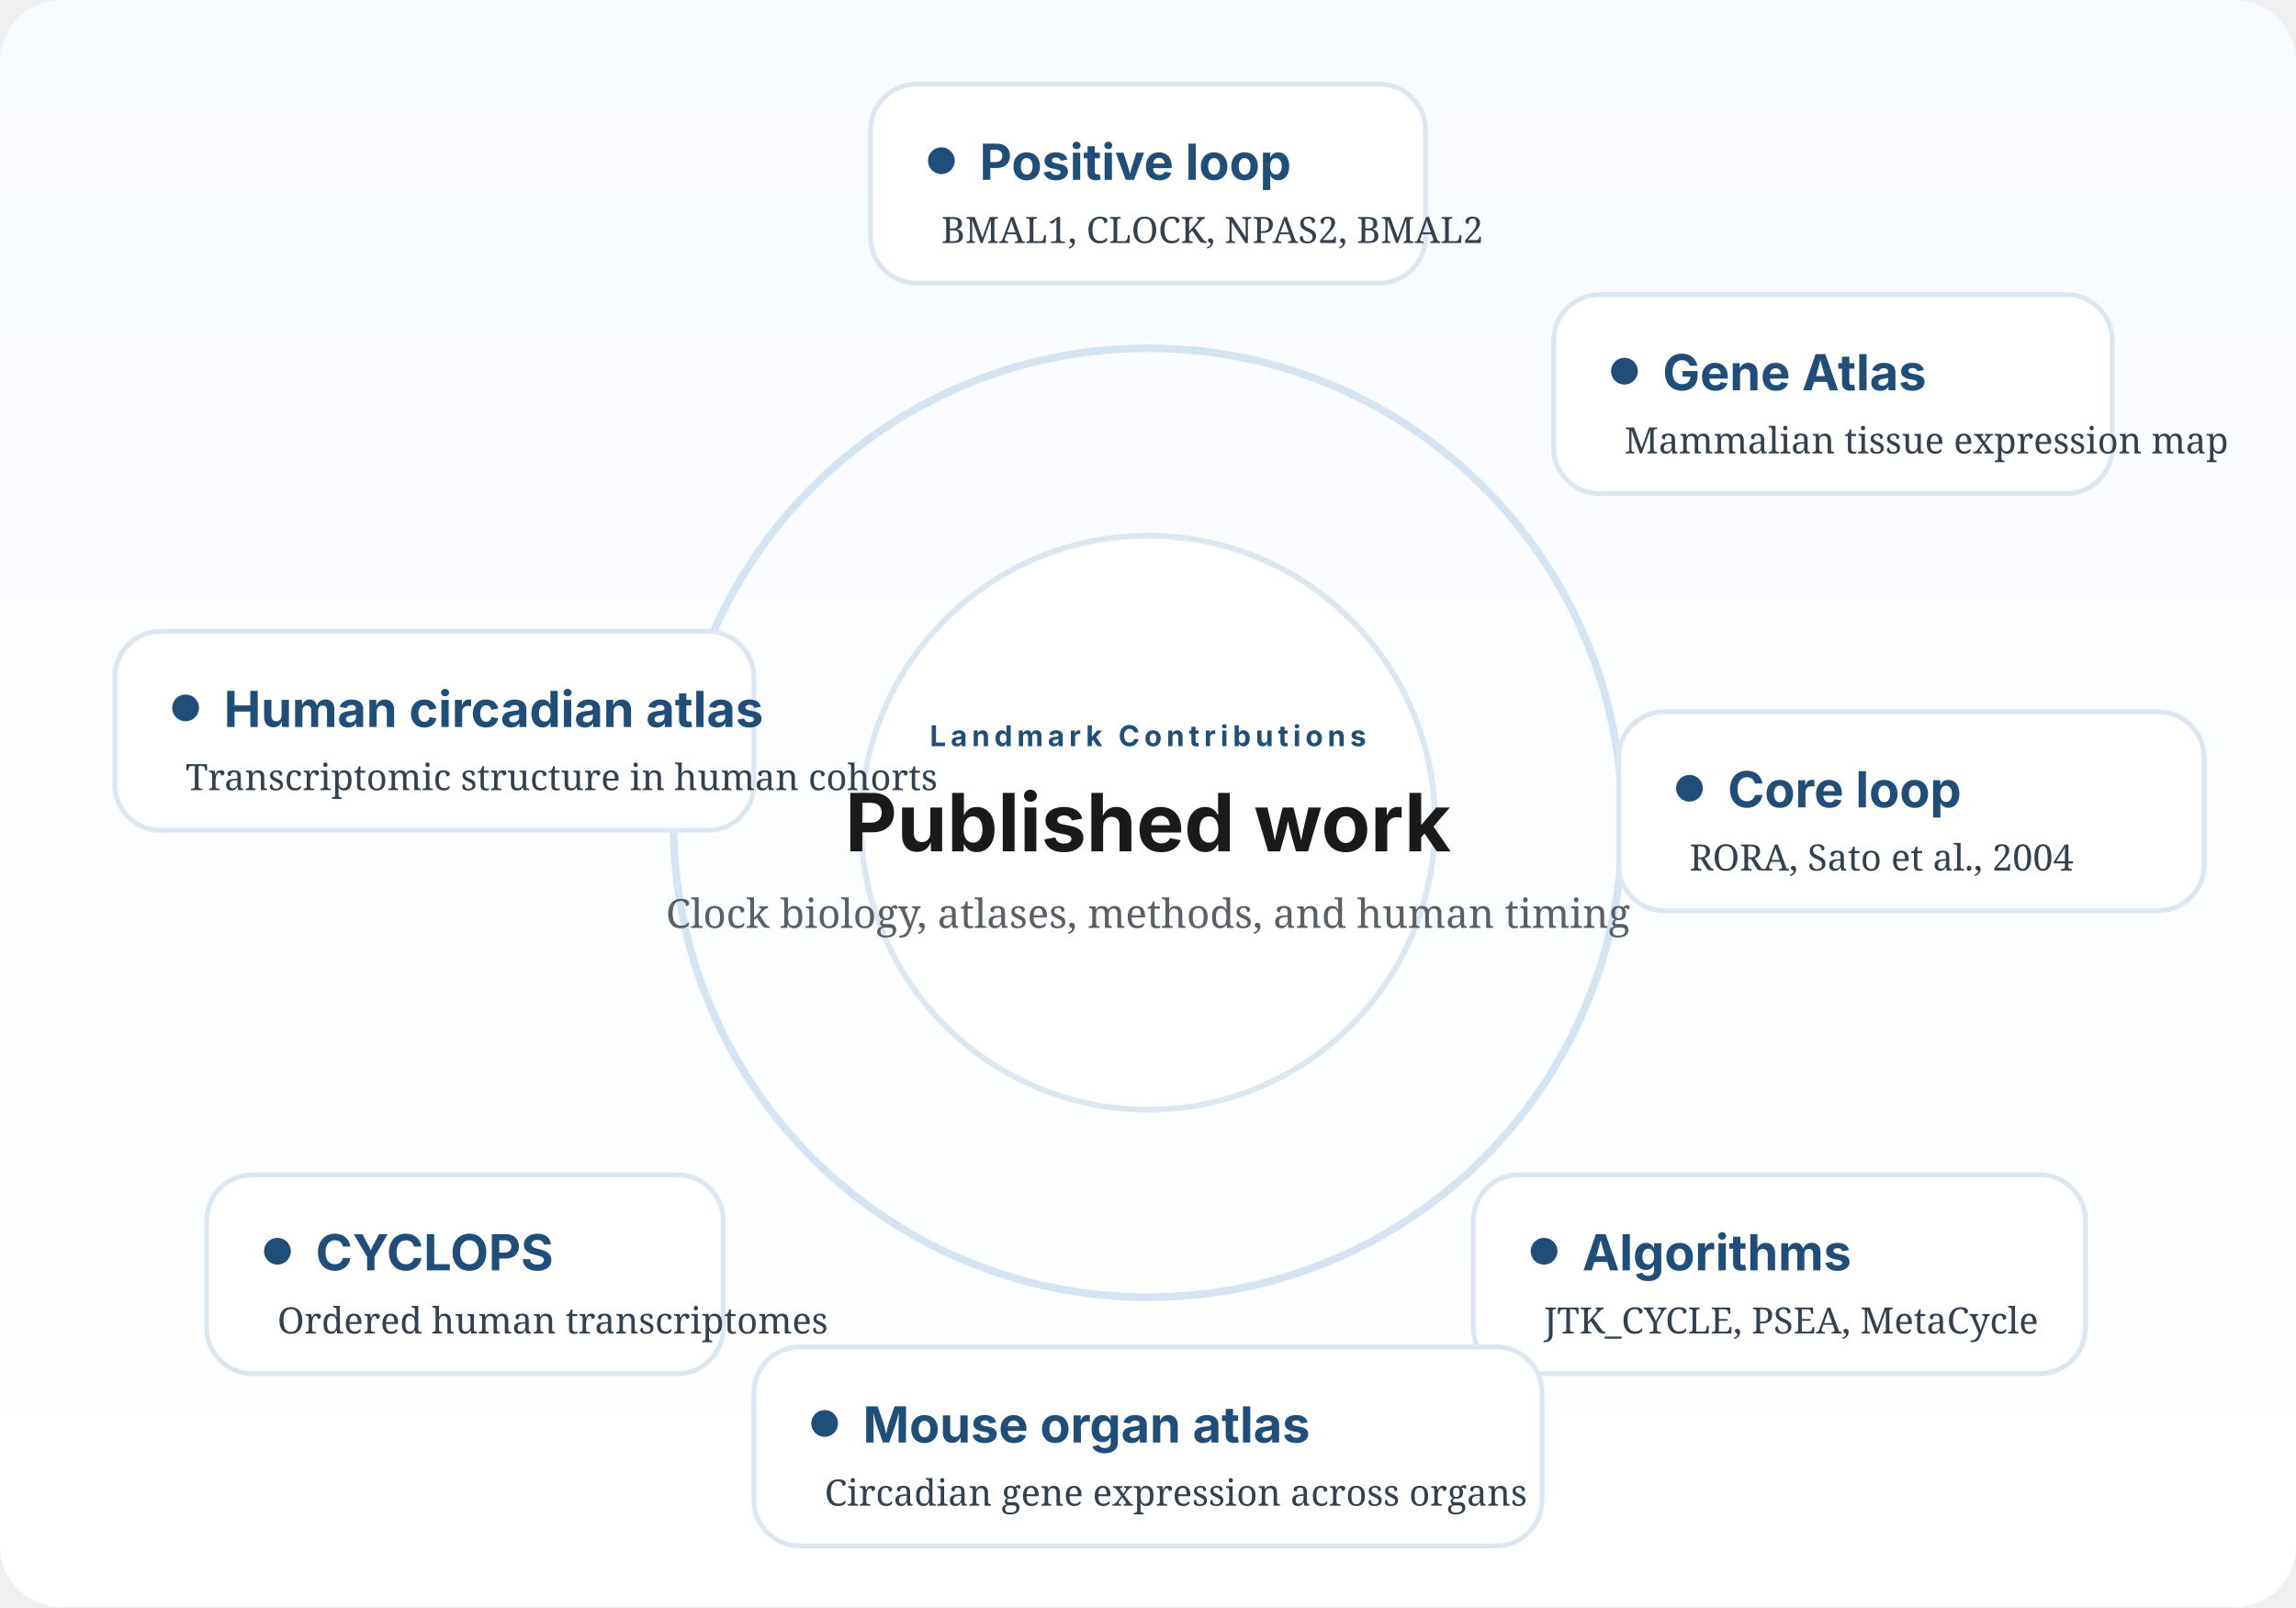
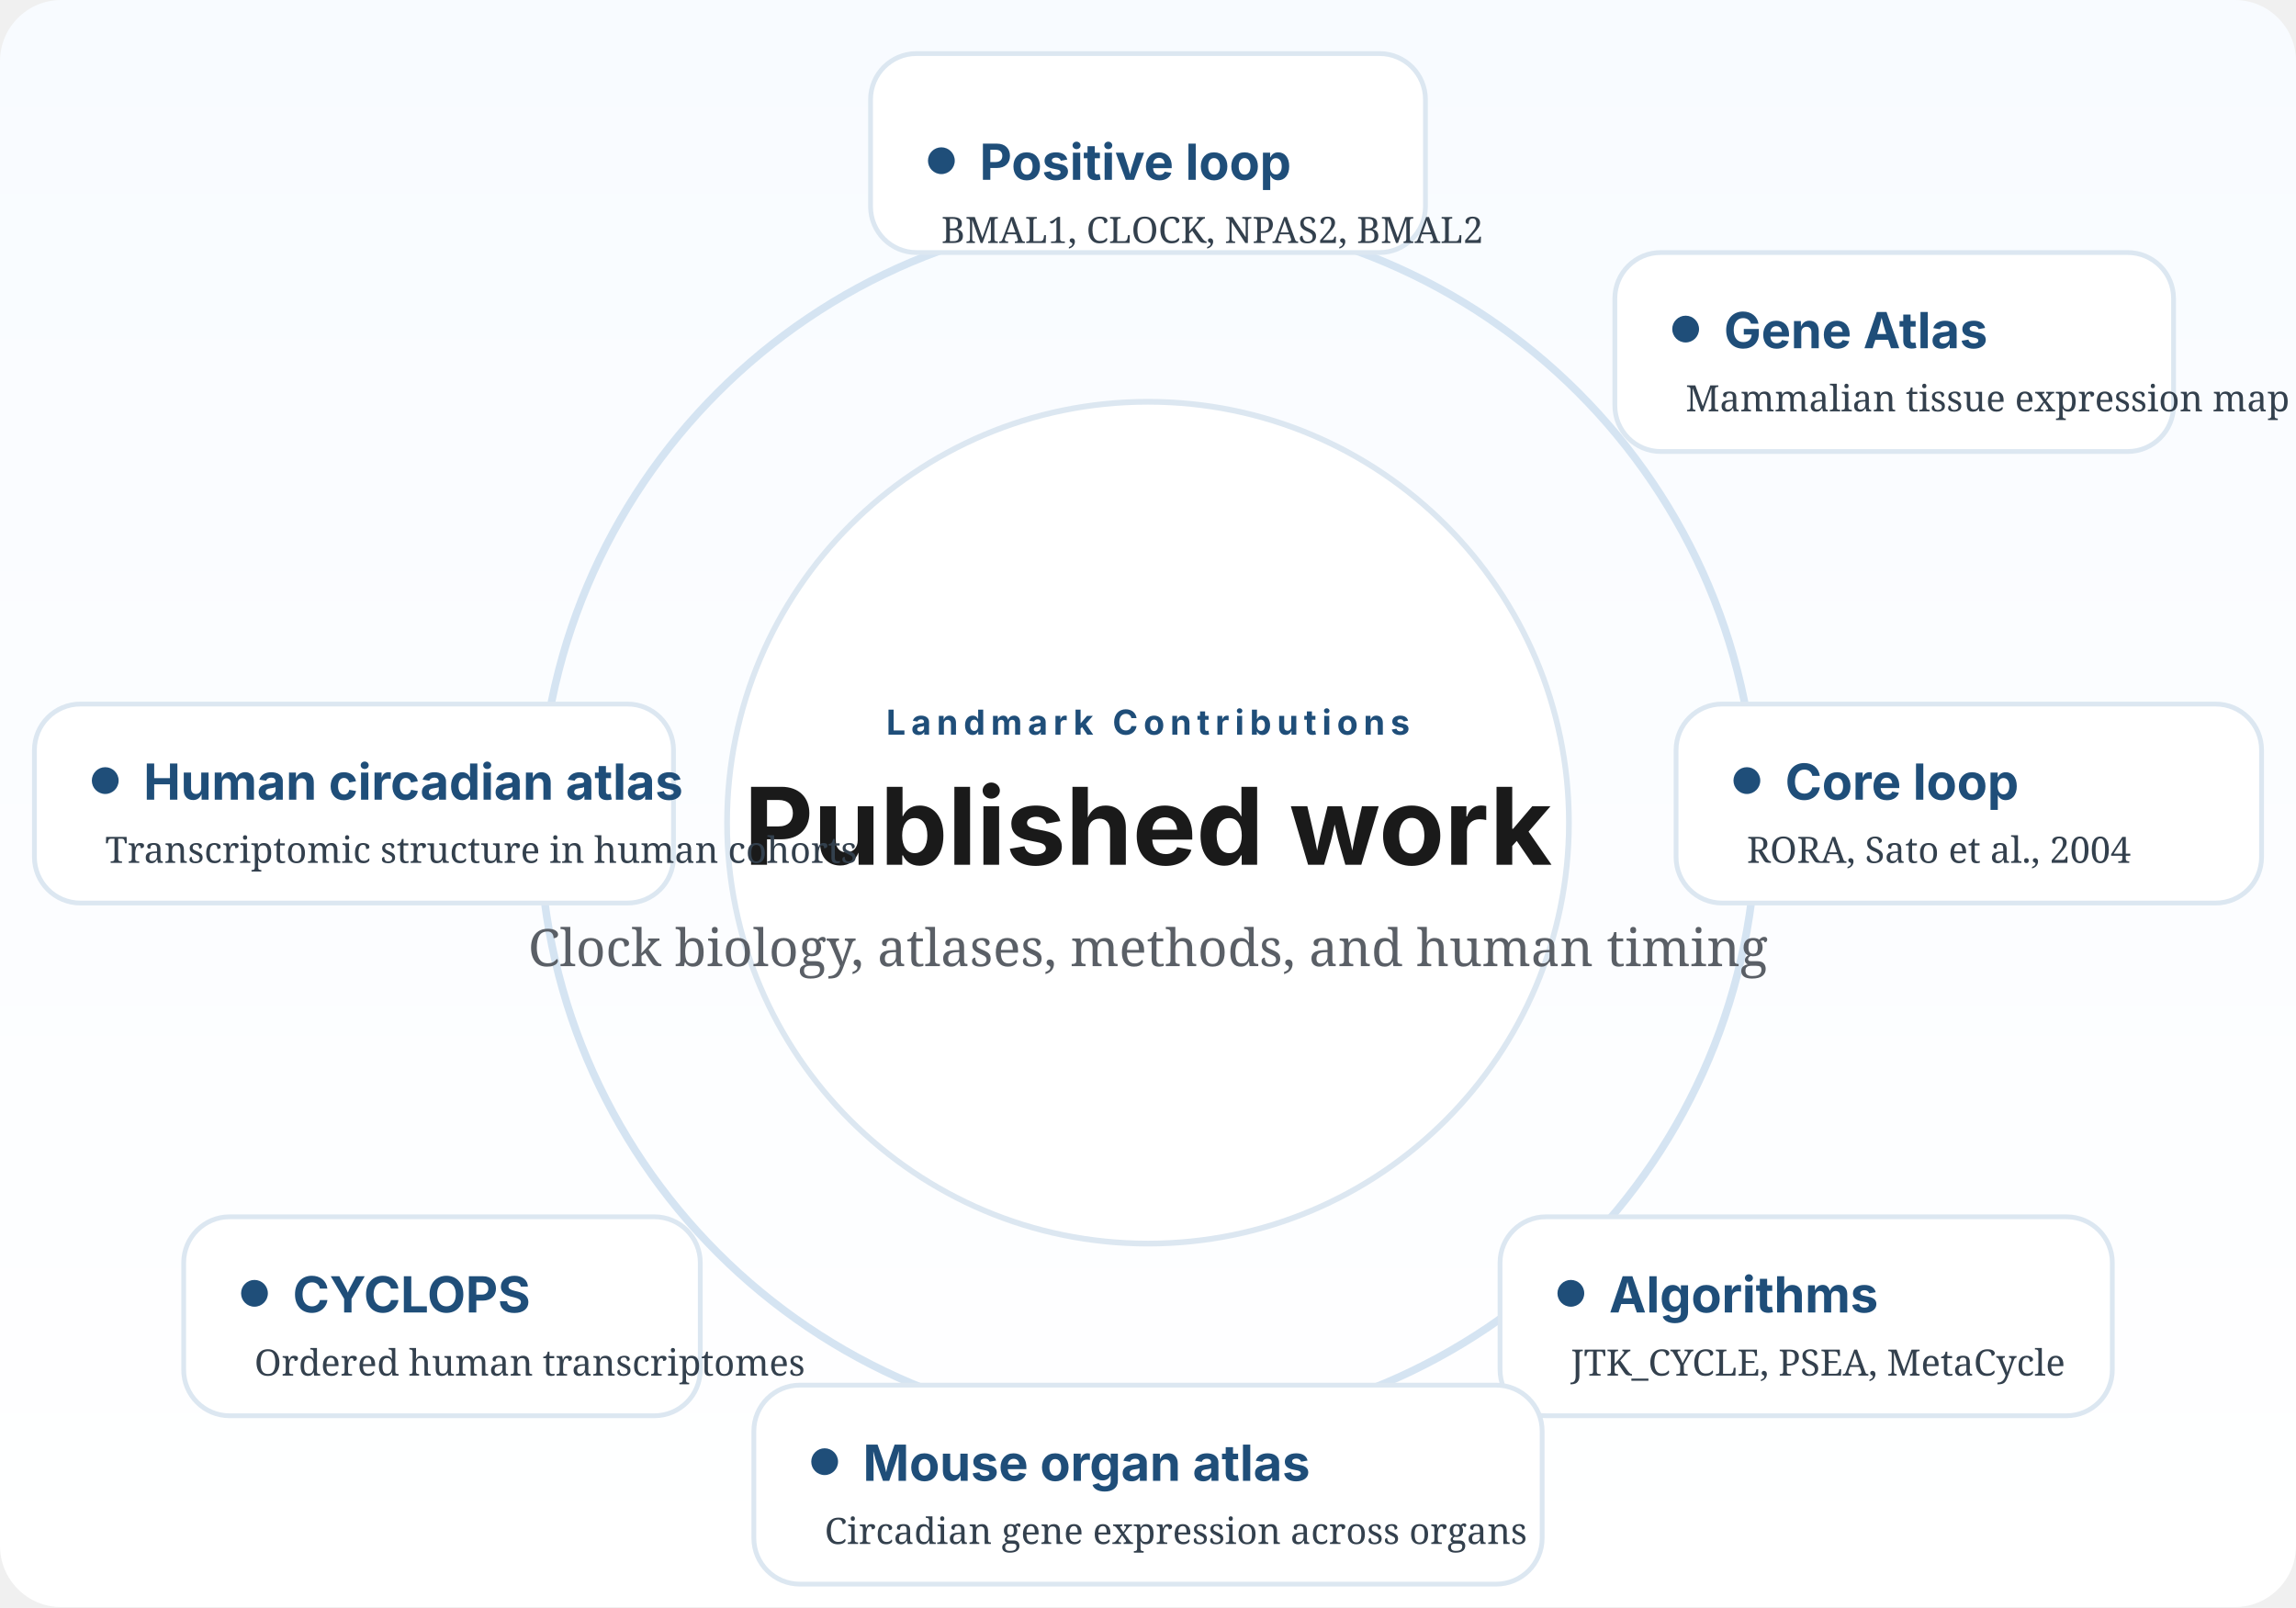
<svg xmlns="http://www.w3.org/2000/svg" viewBox="0 0 1200 840" role="img" aria-labelledby="title desc">
  <defs>
    <linearGradient id="bg" x1="0" x2="0" y1="0" y2="1">
      <stop offset="0" stop-color="#f8fbff" />
      <stop offset="1" stop-color="#ffffff" />
    </linearGradient>
    <style>
      .bg { fill: url(#bg); }
      .ring { fill: none; stroke: #d5e4f2; stroke-width: 4; }
      .center { fill: #ffffff; stroke: #dce7f1; stroke-width: 3; }
      .node { fill: #ffffff; stroke: #dce7f1; stroke-width: 2.5; }
-       .kicker { fill: #1f4e79; font: 700 15px Inter, Arial, sans-serif; letter-spacing: 0.16em; text-transform: uppercase; }
-       .title { fill: #1a1a1a; font: 700 42px Inter, Arial, sans-serif; }
-       .sub { fill: #5a5f66; font: 400 21px "Source Serif Pro", Georgia, serif; }
+       .kicker { fill: #1f4e79; font: 700 18px Inter, Arial, sans-serif; letter-spacing: 0.16em; text-transform: uppercase; }
+       .title { fill: #1a1a1a; font: 700 56px Inter, Arial, sans-serif; }
+       .sub { fill: #5a5f66; font: 400 27px "Source Serif Pro", Georgia, serif; }
      .node-title { fill: #1f4e79; font: 700 26px Inter, Arial, sans-serif; }
      .node-copy { fill: #33404d; font: 400 19px "Source Serif Pro", Georgia, serif; }
      .mark { fill: #1f4e79; }
    </style>
  </defs>
  <rect class="bg" width="1200" height="840" rx="32" />
-   <circle class="ring" cx="600" cy="430" r="248" />
-   <circle class="center" cx="600" cy="430" r="150" />
-   <text class="kicker" x="600" y="390" text-anchor="middle">Landmark Contributions</text>
-   <text class="title" x="600" y="445" text-anchor="middle">Published work</text>
-   <text class="sub" x="600" y="485" text-anchor="middle">Clock biology, atlases, methods, and human timing</text>
-   <rect class="node" x="455" y="44" width="290" height="104" rx="24" />
+   <circle class="ring" cx="600" cy="430" r="318" />
+   <circle class="center" cx="600" cy="430" r="220" />
+   <text class="kicker" x="600" y="384" text-anchor="middle">Landmark Contributions</text>
+   <text class="title" x="600" y="452" text-anchor="middle">Published work</text>
+   <text class="sub" x="600" y="505" text-anchor="middle">Clock biology, atlases, methods, and human timing</text>
+   <rect class="node" x="455" y="28" width="290" height="104" rx="24" />
  <circle class="mark" cx="492" cy="84" r="7" />
  <text class="node-title" x="512" y="94">Positive loop</text>
  <text class="node-copy" x="492" y="127">BMAL1, CLOCK, NPAS2, BMAL2</text>
-   <rect class="node" x="812" y="154" width="292" height="104" rx="24" />
-   <circle class="mark" cx="849" cy="194" r="7" />
-   <text class="node-title" x="869" y="204">Gene Atlas</text>
-   <text class="node-copy" x="849" y="237">Mammalian tissue expression map</text>
-   <rect class="node" x="846" y="372" width="306" height="104" rx="24" />
-   <circle class="mark" cx="883" cy="412" r="7" />
-   <text class="node-title" x="903" y="422">Core loop</text>
-   <text class="node-copy" x="883" y="455">RORA, Sato et al., 2004</text>
-   <rect class="node" x="770" y="614" width="320" height="104" rx="24" />
-   <circle class="mark" cx="807" cy="654" r="7" />
-   <text class="node-title" x="827" y="664">Algorithms</text>
-   <text class="node-copy" x="807" y="697">JTK_CYCLE, PSEA, MetaCycle</text>
-   <rect class="node" x="394" y="704" width="412" height="104" rx="24" />
-   <circle class="mark" cx="431" cy="744" r="7" />
-   <text class="node-title" x="451" y="754">Mouse organ atlas</text>
-   <text class="node-copy" x="431" y="787">Circadian gene expression across organs</text>
-   <rect class="node" x="108" y="614" width="270" height="104" rx="24" />
-   <circle class="mark" cx="145" cy="654" r="7" />
-   <text class="node-title" x="165" y="664">CYCLOPS</text>
-   <text class="node-copy" x="145" y="697">Ordered human transcriptomes</text>
-   <rect class="node" x="60" y="330" width="334" height="104" rx="24" />
-   <circle class="mark" cx="97" cy="370" r="7" />
-   <text class="node-title" x="117" y="380">Human circadian atlas</text>
-   <text class="node-copy" x="97" y="413">Transcriptomic structure in human cohorts</text>
+   <rect class="node" x="844" y="132" width="292" height="104" rx="24" />
+   <circle class="mark" cx="881" cy="172" r="7" />
+   <text class="node-title" x="901" y="182">Gene Atlas</text>
+   <text class="node-copy" x="881" y="215">Mammalian tissue expression map</text>
+   <rect class="node" x="876" y="368" width="306" height="104" rx="24" />
+   <circle class="mark" cx="913" cy="408" r="7" />
+   <text class="node-title" x="933" y="418">Core loop</text>
+   <text class="node-copy" x="913" y="451">RORA, Sato et al., 2004</text>
+   <rect class="node" x="784" y="636" width="320" height="104" rx="24" />
+   <circle class="mark" cx="821" cy="676" r="7" />
+   <text class="node-title" x="841" y="686">Algorithms</text>
+   <text class="node-copy" x="821" y="719">JTK_CYCLE, PSEA, MetaCycle</text>
+   <rect class="node" x="394" y="724" width="412" height="104" rx="24" />
+   <circle class="mark" cx="431" cy="764" r="7" />
+   <text class="node-title" x="451" y="774">Mouse organ atlas</text>
+   <text class="node-copy" x="431" y="807">Circadian gene expression across organs</text>
+   <rect class="node" x="96" y="636" width="270" height="104" rx="24" />
+   <circle class="mark" cx="133" cy="676" r="7" />
+   <text class="node-title" x="153" y="686">CYCLOPS</text>
+   <text class="node-copy" x="133" y="719">Ordered human transcriptomes</text>
+   <rect class="node" x="18" y="368" width="334" height="104" rx="24" />
+   <circle class="mark" cx="55" cy="408" r="7" />
+   <text class="node-title" x="75" y="418">Human circadian atlas</text>
+   <text class="node-copy" x="55" y="451">Transcriptomic structure in human cohorts</text>
</svg>
